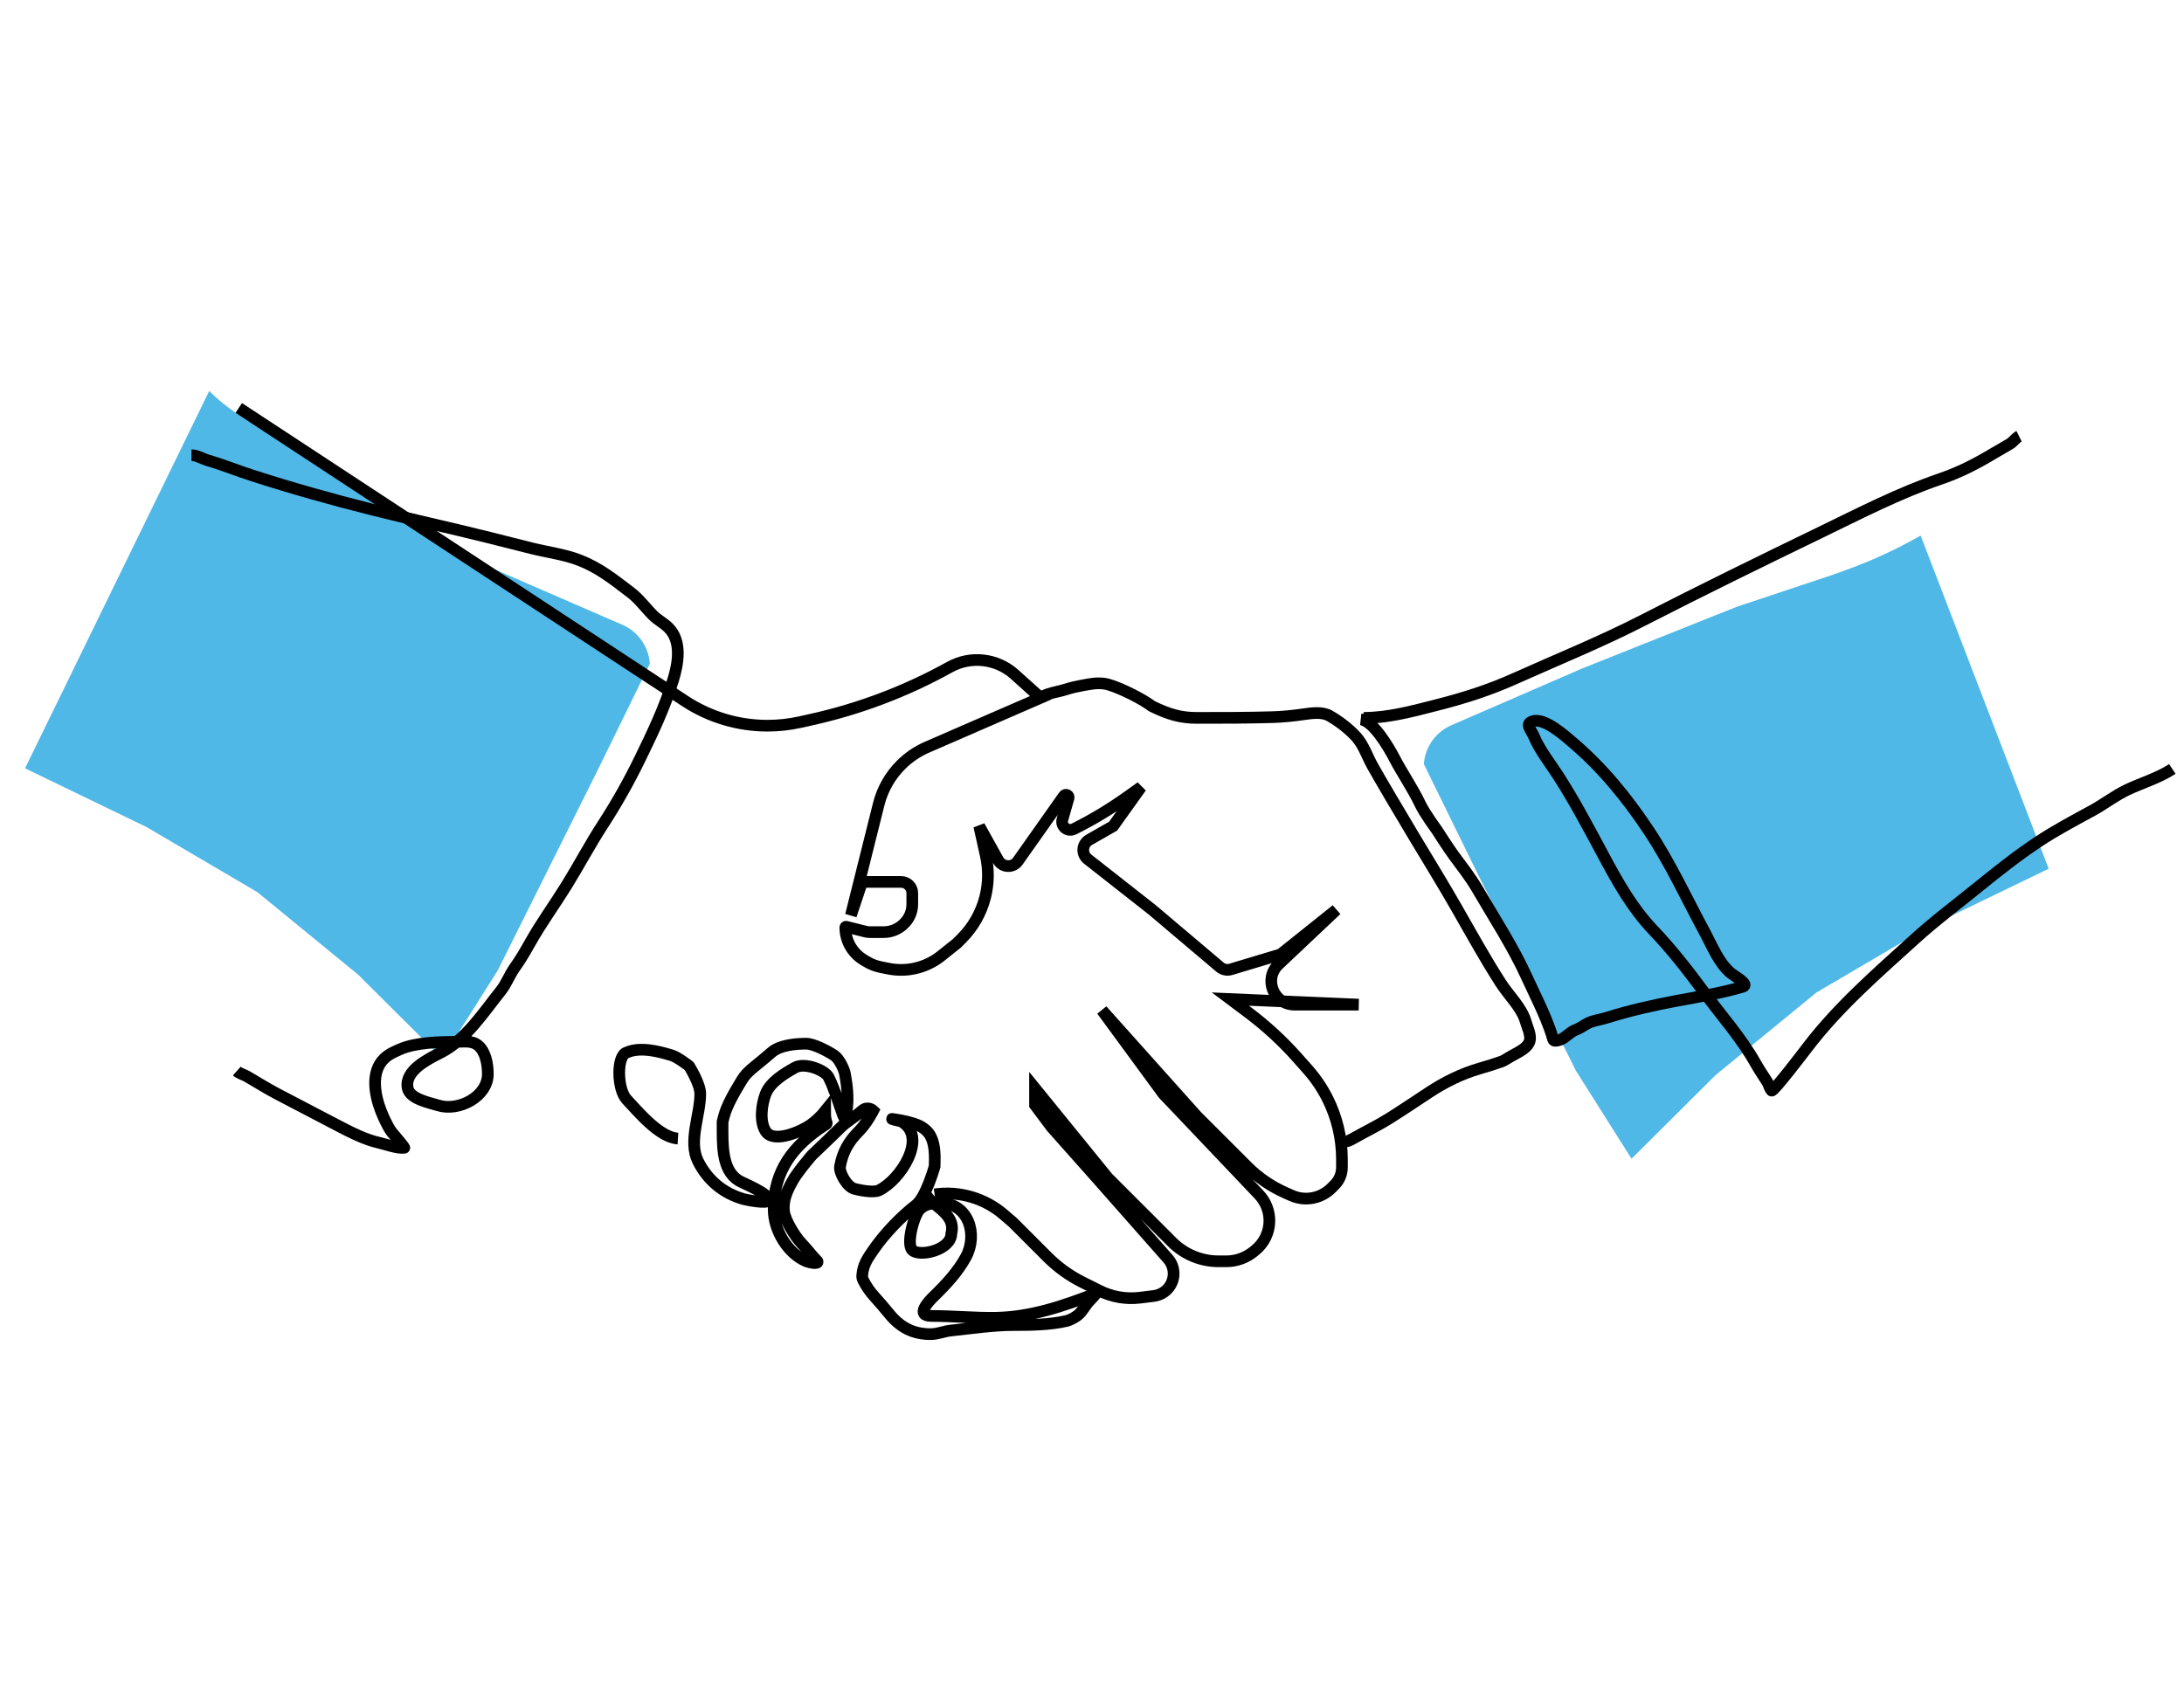
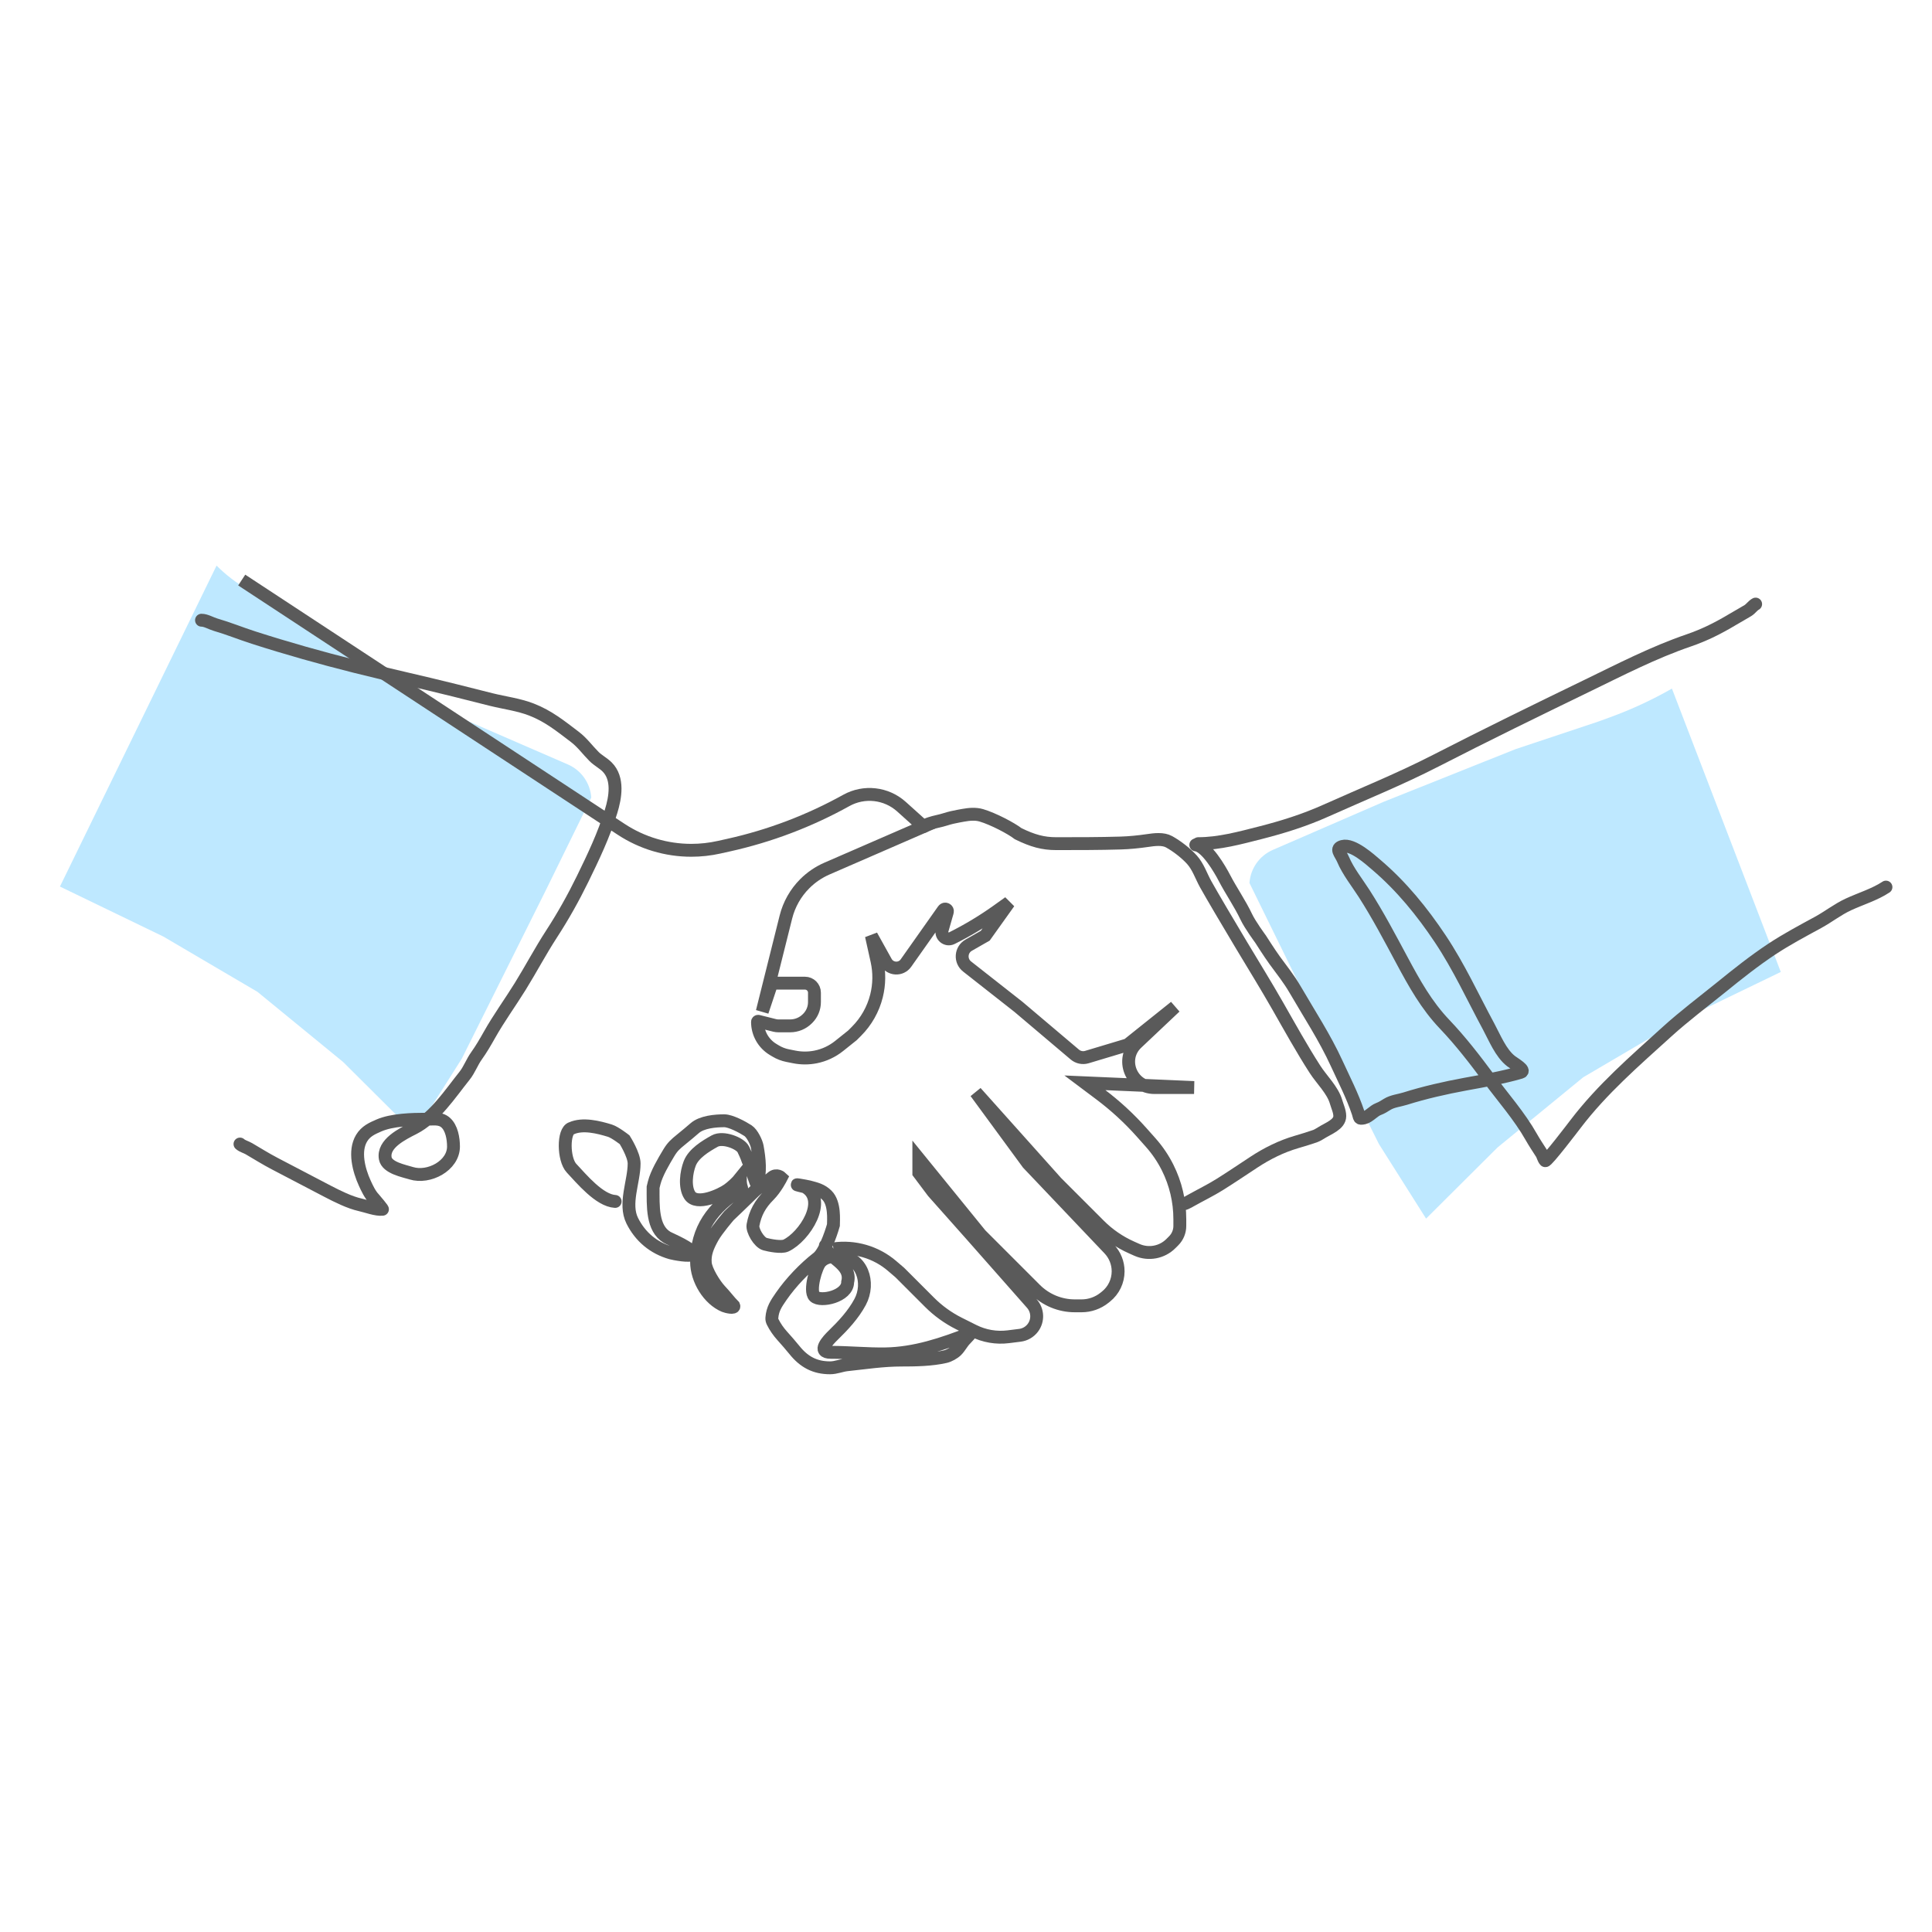
- <svg xmlns="http://www.w3.org/2000/svg" viewBox="0 0 187 146" fill="none">
-   <rect width="186" height="146" fill="transparent" />
-   <path d="M58.047 97.5C56.456 97.406 54.644 95.199 53.659 94.156C52.822 93.269 52.792 90.376 53.659 90.133C54.797 89.627 56.368 90.021 57.52 90.376C58.039 90.535 59.002 91.289 59.002 91.289C59.002 91.289 59.958 92.798 59.958 93.678C59.958 95.495 58.913 97.734 59.771 99.448C60.577 101.061 61.915 102.185 63.666 102.686C63.861 102.741 65.709 103.125 65.805 102.79C65.958 102.252 63.609 101.316 63.268 101.11C61.758 100.197 61.869 97.978 61.869 96.067L61.978 95.632C62.219 94.666 62.932 93.473 63.444 92.619V92.619C63.824 91.985 64.116 91.732 64.69 91.266C65.17 90.876 65.731 90.414 66.047 90.133C66.775 89.486 68.156 89.378 69.035 89.378C69.674 89.378 70.858 90.005 71.424 90.376C71.852 90.655 72.273 91.549 72.349 91.969C72.582 93.251 72.71 94.515 72.349 95.778C72.284 96.006 71.548 93.533 71.424 93.371C71.424 93.371 71.258 92.867 70.947 92.245C70.646 91.643 68.914 90.956 68.073 91.423C67.143 91.94 65.947 92.667 65.556 93.678C65.213 94.565 65.016 96.037 65.556 96.877C66.26 97.972 68.677 96.84 69.397 96.332C69.81 96.04 70.33 95.555 70.644 95.163C70.644 96.332 70.975 96.118 70.644 96.332C67.888 98.103 66.246 100.274 66.246 103.569C66.246 105.393 67.476 107.354 69.035 108.011C69.242 108.098 70.115 108.308 69.991 108.011C69.513 107.533 69.226 107.103 68.618 106.46C68.07 105.879 67.197 104.476 67.124 103.711C67.034 102.763 67.383 101.989 67.872 101.11C68.296 100.346 69.513 98.933 69.513 98.933C69.513 98.933 71.228 97.306 71.925 96.609C72.513 96.02 73.192 95.663 73.814 95.111C74.307 94.673 74.769 95.111 74.769 95.111C74.769 95.111 74.224 96.191 73.537 96.877C72.649 97.765 72.148 98.661 71.925 99.889C71.831 100.405 72.52 101.628 73.137 101.8C73.591 101.926 74.786 102.159 75.246 101.941C77.112 101.058 79.507 97.334 77.157 96.029C75.246 95.589 77.362 95.975 77.561 96.029C78.257 96.217 78.83 96.332 79.376 96.877C80.195 97.697 80.024 99.411 80.024 99.889C80.024 99.889 79.29 102.523 78.435 103.188C77.122 104.209 75.758 105.627 74.769 107.055C74.243 107.816 73.895 108.336 73.825 109.231C73.814 109.37 73.846 109.51 73.909 109.635V109.635C74.162 110.142 74.488 110.61 74.867 111.031C75.245 111.451 75.733 112.005 76.089 112.451C77.066 113.672 78.171 114.251 79.682 114.251C80.296 114.251 80.804 114.005 81.422 113.94C83.222 113.75 85.035 113.472 86.85 113.472C88.28 113.472 89.9 113.449 91.299 113.126C91.668 113.041 92.16 112.767 92.424 112.503C92.765 112.162 92.971 111.714 93.316 111.369C93.484 111.201 93.923 110.727 93.81 110.771C91.041 111.848 88.248 112.801 85.257 112.849C83.428 112.878 81.598 112.693 79.76 112.693C78.331 112.693 79.49 111.467 79.993 110.979C81.019 109.983 82.03 108.894 82.712 107.629C83.747 105.706 82.92 103.032 80.53 103.032C79.824 103.032 79.24 103.076 78.747 103.569C78.27 104.045 77.567 106.509 78.113 107.055C78.724 107.666 81.458 107.055 81.458 105.622C81.935 103.711 79.214 103.136 79.214 101.941" stroke="black" strokeLinecap="round" />
-   <path d="M89.102 59.757C89.222 59.651 89.459 59.539 89.716 59.451C90.242 59.271 90.775 59.199 91.304 59.027V59.027C91.728 58.889 92.194 58.784 92.632 58.705C92.784 58.678 92.941 58.648 93.096 58.62C93.701 58.511 94.332 58.452 94.922 58.627C96.119 58.981 97.928 59.933 98.631 60.477C100.09 61.191 101.126 61.477 102.464 61.477C104.539 61.477 106.833 61.477 108.949 61.414C109.826 61.388 110.75 61.296 111.643 61.164C112.344 61.061 113.21 60.949 113.823 61.289C114.61 61.727 115.526 62.434 116.121 63.095C116.754 63.797 117.059 64.764 117.51 65.573C118.13 66.686 119.833 69.571 121.112 71.701C122.545 74.09 123.535 75.68 124.759 77.822C125.981 79.96 127.178 82.127 128.508 84.196C129.172 85.228 130.296 86.293 130.633 87.473C130.766 87.94 131.008 88.421 131.008 88.91V88.91C131.008 89.76 129.848 90.146 129.131 90.603C128.913 90.741 128.707 90.859 128.564 90.91C128.053 91.094 127.343 91.313 126.65 91.515C125.125 91.961 123.698 92.67 122.37 93.542V93.542C121.226 94.293 120.103 95.055 118.94 95.784C117.993 96.379 116.988 96.863 116.017 97.409C115.74 97.565 115.282 97.857 115.01 97.722" stroke="black" strokeLinecap="round" />
-   <path d="M116.76 61.476C118.867 61.476 120.968 60.899 123.009 60.379C125.333 59.787 127.479 59.109 129.661 58.129C133.336 56.479 137.068 54.974 140.659 53.13C145.689 50.548 150.762 48.069 155.851 45.603C159.235 43.964 162.591 42.224 166.156 41.007C167.74 40.466 169.167 39.741 170.599 38.882C171.095 38.584 171.605 38.31 172.099 38.007C172.389 37.829 172.608 37.489 172.877 37.355" stroke="black" strokeLinecap="round" />
-   <path d="M121.915 65.437V65.437C122.016 63.973 122.925 62.687 124.271 62.103L135.409 57.269L148.706 51.961L157.039 49.183L158.223 48.752C160.377 47.967 162.461 47.001 164.451 45.863V45.863L175.413 74.396L165.009 79.425L155.525 84.996L146.897 92.063L139.697 99.229L134.948 91.718L130.741 83.286L126.533 74.855L121.915 65.437Z" fill="#50B8E7" />
-   <path d="M116.51 61.601C117.597 61.721 118.96 64.094 119.384 64.913C120.062 66.219 120.963 67.511 121.589 68.834C121.985 69.672 123.022 71.072 123.022 71.072C123.022 71.072 123.942 72.521 124.455 73.224C125.184 74.222 125.888 75.093 126.508 76.161C127.937 78.622 129.5 80.998 130.688 83.591C131.437 85.223 132.284 86.857 132.855 88.569C133.022 89.072 132.905 89.21 133.445 89.09C133.946 88.978 134.407 88.38 134.91 88.194C135.225 88.077 135.502 87.898 135.785 87.722C136.312 87.395 137 87.336 137.583 87.153C139.561 86.531 141.594 86.072 143.631 85.694C145.464 85.355 147.44 85.03 149.227 84.5C149.818 84.325 148.562 83.612 148.255 83.375C147.219 82.576 146.598 81.007 145.999 79.897C144.387 76.911 143.021 73.907 141.131 71.072C139.297 68.32 137.227 65.774 134.702 63.621C134.065 63.078 132.315 61.476 131.285 61.753C130.51 61.962 131.086 62.46 131.334 63.052C131.841 64.26 132.755 65.398 133.459 66.496C134.851 68.666 136.052 70.953 137.271 73.224C138.525 75.561 139.735 77.745 141.569 79.668C143.184 81.361 144.614 83.219 146.006 85.097C147.435 87.027 149.104 88.91 150.283 90.999C150.604 91.569 150.972 92.116 151.324 92.666C151.457 92.872 151.517 93.219 151.692 93.395C151.833 93.535 154.581 89.922 154.754 89.694C157.423 86.195 160.696 83.37 163.948 80.417C165.69 78.835 167.598 77.407 169.426 75.925C171.071 74.591 172.735 73.27 174.502 72.099C176 71.106 177.591 70.264 179.168 69.405C180.195 68.845 181.132 68.101 182.195 67.607C183.421 67.036 184.879 66.597 186 65.85" stroke="black" strokeLinecap="round" />
-   <path d="M55.642 56.837V56.837C55.541 55.373 54.633 54.087 53.286 53.503L42.148 48.669L30.661 42.08L22.692 36.825L21.107 35.919C19.939 35.252 18.866 34.431 17.914 33.48V33.48L2.145 65.796L12.549 70.826L22.032 76.397L30.661 83.464L37.86 90.629L42.609 83.118L46.817 74.687L51.024 66.255L55.642 56.837Z" fill="#50B8E7" />
-   <path d="M20.445 34.935L58.655 60.035C60.751 61.413 63.204 62.146 65.712 62.146V62.146C66.65 62.146 67.585 62.044 68.501 61.84L69.474 61.624C73.618 60.703 77.608 59.188 81.319 57.126V57.126C83.116 56.128 85.349 56.381 86.877 57.756L89.101 59.757L79.372 63.987C78.539 64.349 77.782 64.865 77.141 65.507V65.507C76.213 66.434 75.555 67.596 75.237 68.868L72.857 78.39L73.812 75.524L77.156 75.524C77.684 75.524 78.112 75.951 78.112 76.479V76.479L78.112 77.435V77.435C78.112 78.046 77.869 78.633 77.436 79.066L77.395 79.107C76.936 79.566 76.314 79.823 75.665 79.823L74.477 79.823C74.353 79.823 74.229 79.808 74.109 79.778L72.456 79.365C72.417 79.355 72.379 79.385 72.379 79.425V79.425C72.379 80.561 72.975 81.614 73.949 82.199L74.208 82.354C74.578 82.576 74.984 82.733 75.408 82.818L76.079 82.952C76.79 83.094 77.523 83.094 78.234 82.952V82.952C79.096 82.78 79.903 82.404 80.589 81.855L81.934 80.779L82.341 80.372C83.325 79.388 84.023 78.155 84.361 76.804V76.804C84.65 75.648 84.666 74.44 84.407 73.276L83.845 70.746L85.461 73.654C85.819 74.299 86.727 74.347 87.152 73.745L91.096 68.158C91.244 67.948 91.57 68.114 91.489 68.357V68.357L90.97 70.175C90.803 70.759 91.41 71.263 91.954 70.991V70.991C93.553 70.192 95.087 69.269 96.541 68.23L97.7 67.402L95.311 70.746L93.257 71.92C92.641 72.272 92.577 73.136 93.135 73.575L98.656 77.912L104.453 82.817C104.711 83.036 105.062 83.109 105.386 83.012L109.644 81.734L114.422 77.912L109.479 82.58C108.164 83.823 109.043 86.034 110.853 86.034L116.333 86.034L105.345 85.557L106.865 86.697C108.396 87.845 109.807 89.143 111.078 90.573V90.573L111.969 91.576C112.646 92.338 113.219 93.184 113.675 94.096V94.096C114.48 95.707 114.9 97.483 114.9 99.284L114.9 99.97C114.9 100.53 114.677 101.068 114.281 101.464L114.001 101.744C113.103 102.641 111.745 102.894 110.585 102.378L110.047 102.139C108.834 101.599 107.729 100.841 106.79 99.902L102.478 95.59L94.356 86.512L99.611 93.679L107.793 102.291C108.368 102.896 108.689 103.7 108.689 104.535V104.535C108.689 105.524 108.239 106.46 107.466 107.079L107.308 107.205C106.656 107.727 105.845 108.012 105.009 108.012L104.328 108.012C102.838 108.012 101.408 107.419 100.354 106.365L94.834 100.845L88.623 93.201L88.623 94.634L90.056 96.545L93.878 100.845L100.006 107.79C100.611 108.475 100.651 109.492 100.103 110.223V110.223C99.789 110.642 99.318 110.915 98.799 110.98L97.626 111.126C96.428 111.276 95.213 111.068 94.134 110.528L92.679 109.801C91.575 109.249 90.567 108.522 89.694 107.649L86.712 104.667L85.932 103.999C84.302 102.602 82.149 101.975 80.023 102.278V102.278" stroke="black" />
-   <path d="M20.273 91.722C20.519 91.941 20.892 92.028 21.175 92.194C22.033 92.697 22.893 93.234 23.772 93.694C25.545 94.621 27.315 95.554 29.084 96.471C30.072 96.984 31.303 97.603 32.396 97.846C33.023 97.986 33.989 98.361 34.618 98.291C34.657 98.286 33.887 97.337 33.771 97.221C33.38 96.83 33.063 96.156 32.834 95.652C32.244 94.356 31.728 92.432 32.521 91.125C32.941 90.433 33.563 90.153 34.271 89.847C35.59 89.277 37.603 89.222 39.006 89.222C39.693 89.222 40.403 89.073 40.958 89.542C41.597 90.083 41.77 91.185 41.77 91.972C41.77 93.902 39.292 95.215 37.514 94.659C36.763 94.425 35.076 94.117 34.903 93.166C34.632 91.678 36.622 90.71 37.77 90.125C39.883 89.049 41.444 86.646 42.888 84.841C43.363 84.247 43.633 83.472 44.082 82.848C44.564 82.178 44.989 81.443 45.394 80.724C46.339 79.044 47.478 77.485 48.491 75.849C49.571 74.107 50.524 72.295 51.644 70.572C52.795 68.801 53.84 66.937 54.768 65.038C55.861 62.803 56.901 60.621 57.636 58.234C58.068 56.83 58.406 54.921 57.24 53.755C56.843 53.358 56.32 53.099 55.921 52.7C55.265 52.044 54.737 51.294 53.99 50.728C52.535 49.625 51.329 48.639 49.63 47.978C48.334 47.474 46.931 47.302 45.589 46.971C44.356 46.668 43.126 46.349 41.895 46.041C38.552 45.205 35.185 44.472 31.841 43.632C28.401 42.767 25.017 41.815 21.641 40.729C20.351 40.315 19.096 39.801 17.794 39.424C17.361 39.298 16.846 38.98 16.398 38.98" stroke="black" strokeLinecap="round" />
+ <svg xmlns="http://www.w3.org/2000/svg" width="150" height="150" viewBox="0 0 150 150" fill="none">
+   <path d="M47.759 93.279C46.533 93.207 45.136 91.505 44.376 90.7C43.73 90.017 43.707 87.785 44.376 87.598C45.254 87.208 46.465 87.512 47.353 87.785C47.753 87.909 48.496 88.49 48.496 88.49C48.496 88.49 49.233 89.653 49.233 90.332C49.233 91.733 48.428 93.459 49.089 94.781C49.711 96.025 50.742 96.892 52.093 97.278C52.243 97.321 53.667 97.617 53.741 97.358C53.86 96.943 52.048 96.222 51.786 96.063C50.621 95.359 50.707 93.647 50.707 92.174L50.79 91.838C50.977 91.094 51.526 90.174 51.921 89.515V89.515C52.215 89.026 52.44 88.831 52.882 88.472C53.252 88.171 53.684 87.815 53.928 87.598C54.49 87.1 55.554 87.016 56.233 87.016C56.725 87.016 57.638 87.5 58.075 87.785C58.405 88.001 58.729 88.69 58.788 89.014C58.968 90.003 59.066 90.977 58.788 91.951C58.738 92.127 58.17 90.22 58.075 90.095C58.075 90.095 57.946 89.706 57.706 89.226C57.474 88.763 56.139 88.233 55.49 88.593C54.773 88.992 53.851 89.552 53.55 90.332C53.286 91.016 53.133 92.151 53.55 92.799C54.093 93.643 55.956 92.77 56.512 92.378C56.83 92.153 57.231 91.779 57.473 91.477C57.473 92.378 57.729 92.213 57.473 92.378C55.348 93.744 54.082 95.418 54.082 97.959C54.082 99.365 55.031 100.878 56.233 101.384C56.392 101.451 57.065 101.613 56.969 101.384C56.601 101.015 56.379 100.684 55.911 100.188C55.488 99.74 54.815 98.659 54.759 98.068C54.69 97.337 54.959 96.741 55.335 96.063C55.663 95.473 56.601 94.384 56.601 94.384C56.601 94.384 57.923 93.129 58.461 92.592C58.915 92.138 59.438 91.862 59.917 91.437C60.297 91.099 60.654 91.437 60.654 91.437C60.654 91.437 60.233 92.269 59.704 92.799C59.019 93.484 58.633 94.174 58.461 95.121C58.389 95.519 58.92 96.462 59.395 96.594C59.746 96.692 60.667 96.872 61.022 96.704C62.46 96.022 64.307 93.151 62.496 92.144C61.022 91.805 62.653 92.103 62.806 92.144C63.343 92.29 63.785 92.378 64.206 92.799C64.838 93.431 64.706 94.752 64.706 95.121C64.706 95.121 64.14 97.152 63.481 97.665C62.469 98.452 61.416 99.546 60.654 100.647C60.248 101.233 59.98 101.635 59.926 102.324C59.917 102.432 59.942 102.54 59.991 102.636V102.636C60.186 103.027 60.437 103.388 60.73 103.713C61.021 104.037 61.397 104.464 61.672 104.807C62.425 105.749 63.277 106.196 64.442 106.196C64.916 106.196 65.307 106.006 65.784 105.956C67.172 105.809 68.57 105.595 69.969 105.595C71.072 105.595 72.322 105.577 73.4 105.328C73.685 105.262 74.064 105.051 74.268 104.848C74.531 104.585 74.689 104.239 74.956 103.973C75.085 103.844 75.424 103.478 75.336 103.512C73.201 104.343 71.048 105.078 68.741 105.115C67.331 105.137 65.92 104.994 64.502 104.994C63.401 104.994 64.295 104.049 64.682 103.673C65.473 102.904 66.253 102.065 66.778 101.089C67.577 99.607 66.939 97.545 65.096 97.545C64.552 97.545 64.101 97.578 63.721 97.959C63.354 98.326 62.812 100.226 63.233 100.647C63.704 101.118 65.812 100.647 65.812 99.542C66.18 98.068 64.082 97.625 64.082 96.704" stroke="#5A5A5A" stroke-linecap="round" />
+   <path d="M71.706 64.175C71.799 64.092 71.981 64.007 72.18 63.939C72.585 63.8 72.997 63.744 73.404 63.611V63.611C73.731 63.505 74.09 63.424 74.428 63.363C74.546 63.342 74.667 63.319 74.786 63.298C75.253 63.214 75.74 63.169 76.195 63.303C77.117 63.576 78.512 64.31 79.054 64.73C80.179 65.28 80.978 65.501 82.01 65.501C83.61 65.501 85.379 65.501 87.01 65.452C87.686 65.432 88.399 65.361 89.088 65.26C89.629 65.18 90.296 65.093 90.769 65.356C91.376 65.693 92.082 66.238 92.541 66.748C93.029 67.29 93.264 68.035 93.612 68.659C94.09 69.518 95.403 71.742 96.389 73.385C97.494 75.227 98.258 76.453 99.202 78.104C100.144 79.753 101.067 81.424 102.093 83.019C102.604 83.815 103.471 84.636 103.731 85.546C103.834 85.906 104.02 86.277 104.02 86.655V86.655C104.02 87.31 103.126 87.608 102.573 87.96C102.405 88.066 102.246 88.157 102.136 88.197C101.742 88.338 101.194 88.507 100.659 88.663C99.484 89.007 98.383 89.554 97.36 90.226V90.226C96.477 90.805 95.611 91.393 94.715 91.955C93.984 92.414 93.21 92.787 92.461 93.208C92.247 93.329 91.894 93.554 91.684 93.449" stroke="#5A5A5A" stroke-linecap="round" />
+   <path d="M93.035 65.501C94.66 65.501 96.28 65.056 97.854 64.655C99.646 64.198 101.301 63.675 102.983 62.92C105.817 61.648 108.695 60.487 111.464 59.065C115.343 57.074 119.254 55.163 123.179 53.261C125.788 51.997 128.376 50.655 131.124 49.717C132.346 49.3 133.447 48.741 134.551 48.078C134.934 47.849 135.327 47.638 135.708 47.404C135.931 47.267 136.1 47.004 136.307 46.901" stroke="#5A5A5A" stroke-linecap="round" />
+   <path d="M97.008 68.555V68.555C97.086 67.426 97.787 66.434 98.825 65.984L107.414 62.256L117.667 58.163L124.092 56.021L125.005 55.689C126.666 55.084 128.273 54.339 129.808 53.462V53.462L138.26 75.463L130.238 79.341L122.925 83.637L116.271 89.086L110.72 94.612L107.058 88.82L103.814 82.318L100.569 75.817L97.008 68.555Z" fill="#BEE8FF" />
+   <path d="M92.841 65.597C93.679 65.69 94.73 67.52 95.057 68.151C95.58 69.158 96.275 70.154 96.757 71.175C97.063 71.821 97.862 72.9 97.862 72.9C97.862 72.9 98.572 74.018 98.968 74.56C99.529 75.33 100.072 76.001 100.551 76.825C101.653 78.722 102.858 80.555 103.774 82.554C104.351 83.813 105.005 85.073 105.444 86.392C105.574 86.781 105.483 86.886 105.9 86.794C106.286 86.708 106.641 86.247 107.029 86.103C107.273 86.013 107.486 85.875 107.704 85.739C108.11 85.487 108.641 85.442 109.091 85.3C110.616 84.821 112.183 84.467 113.754 84.176C115.168 83.914 116.691 83.663 118.069 83.255C118.525 83.12 117.556 82.57 117.32 82.388C116.521 81.771 116.042 80.561 115.58 79.705C114.337 77.403 113.284 75.086 111.827 72.9C110.412 70.778 108.816 68.815 106.869 67.155C106.377 66.736 105.028 65.501 104.234 65.715C103.637 65.876 104.08 66.26 104.272 66.716C104.662 67.647 105.367 68.525 105.91 69.372C106.983 71.045 107.91 72.809 108.85 74.56C109.817 76.362 110.75 78.046 112.164 79.528C113.409 80.835 114.512 82.267 115.585 83.715C116.688 85.204 117.975 86.656 118.883 88.266C119.131 88.705 119.414 89.127 119.686 89.551C119.789 89.711 119.835 89.978 119.97 90.114C120.079 90.222 122.197 87.435 122.331 87.26C124.389 84.561 126.913 82.383 129.42 80.107C130.764 78.887 132.235 77.785 133.645 76.643C134.913 75.614 136.196 74.595 137.558 73.692C138.714 72.927 139.94 72.278 141.156 71.615C141.949 71.183 142.672 70.609 143.491 70.228C144.436 69.789 145.561 69.45 146.425 68.874" stroke="#5A5A5A" stroke-linecap="round" />
+   <path d="M45.906 61.923V61.923C45.828 60.794 45.127 59.803 44.089 59.352L35.501 55.625L26.643 50.544L20.498 46.491L19.276 45.793C18.375 45.279 17.547 44.646 16.814 43.913V43.913L4.654 68.832L12.676 72.71L19.989 77.006L26.643 82.455L32.194 87.981L35.856 82.189L39.101 75.687L42.345 69.185L45.906 61.923Z" fill="#BEE8FF" />
+   <path d="M18.767 45.035L48.23 64.389C49.846 65.451 51.738 66.017 53.672 66.017V66.017C54.395 66.017 55.116 65.938 55.822 65.781L56.573 65.614C59.769 64.904 62.845 63.736 65.707 62.146V62.146C67.092 61.376 68.814 61.571 69.992 62.632L71.707 64.175L64.205 67.436C63.563 67.716 62.979 68.113 62.484 68.608V68.608C61.769 69.323 61.262 70.219 61.017 71.2L59.181 78.543L59.918 76.332L62.497 76.332C62.904 76.332 63.234 76.662 63.234 77.069V77.069L63.234 77.806V77.806C63.234 78.278 63.046 78.73 62.713 79.064L62.681 79.095C62.327 79.449 61.847 79.648 61.347 79.648L60.431 79.648C60.335 79.648 60.239 79.636 60.146 79.613L58.872 79.294C58.842 79.287 58.813 79.31 58.813 79.341V79.341C58.813 80.217 59.272 81.029 60.024 81.48L60.223 81.599C60.509 81.771 60.822 81.892 61.148 81.957L61.666 82.06C62.214 82.17 62.779 82.17 63.328 82.06V82.06C63.992 81.927 64.615 81.637 65.144 81.214L66.181 80.385L66.495 80.071C67.254 79.312 67.792 78.361 68.052 77.32V77.32C68.275 76.428 68.287 75.496 68.088 74.599L67.654 72.648L68.788 74.689C69.116 75.279 69.948 75.324 70.337 74.773L73.246 70.653C73.36 70.491 73.612 70.618 73.549 70.806V70.806L73.148 72.208C73.02 72.658 73.488 73.047 73.907 72.837V72.837C75.14 72.221 76.323 71.509 77.444 70.708L78.338 70.069L76.496 72.648L75.207 73.385C74.591 73.737 74.527 74.601 75.085 75.039L79.075 78.174L83.45 81.876C83.709 82.095 84.06 82.168 84.384 82.071L87.548 81.121L91.232 78.174L88.258 80.983C86.943 82.225 87.822 84.437 89.632 84.437L92.706 84.437L84.233 84.069L85.405 84.948C86.585 85.833 87.674 86.834 88.653 87.937V87.937L89.341 88.71C89.863 89.297 90.305 89.951 90.656 90.653V90.653C91.277 91.895 91.601 93.265 91.601 94.654L91.601 95.183C91.601 95.615 91.429 96.029 91.124 96.335L90.908 96.551C90.216 97.243 89.168 97.437 88.274 97.04L87.859 96.855C86.923 96.439 86.072 95.855 85.347 95.13L82.022 91.805L75.759 84.805L79.812 90.332L86.121 96.972C86.564 97.439 86.811 98.059 86.811 98.703V98.703C86.811 99.466 86.465 100.188 85.869 100.664L85.747 100.762C85.244 101.164 84.618 101.384 83.974 101.384L83.449 101.384C82.3 101.384 81.197 100.927 80.384 100.114L76.128 95.858L71.338 89.963L71.338 91.068L72.444 92.542L75.391 95.858L80.116 101.213C80.582 101.741 80.614 102.525 80.191 103.089V103.089C79.948 103.412 79.586 103.622 79.185 103.672L78.281 103.785C77.357 103.901 76.42 103.74 75.588 103.324L74.466 102.763C73.615 102.338 72.837 101.777 72.164 101.104L69.865 98.805L69.264 98.29C68.007 97.212 66.346 96.729 64.707 96.963V96.963" stroke="#5A5A5A" />
+   <path d="M18.632 88.823C18.822 88.992 19.11 89.059 19.328 89.188C19.989 89.575 20.652 89.99 21.331 90.344C22.698 91.058 24.062 91.778 25.427 92.486C26.188 92.881 27.138 93.359 27.98 93.546C28.464 93.653 29.209 93.942 29.694 93.888C29.724 93.885 29.13 93.153 29.041 93.064C28.739 92.762 28.494 92.242 28.318 91.854C27.863 90.854 27.465 89.371 28.077 88.363C28.401 87.829 28.88 87.614 29.426 87.378C30.443 86.938 31.996 86.896 33.078 86.896C33.607 86.896 34.154 86.78 34.582 87.142C35.075 87.559 35.209 88.41 35.209 89.016C35.209 90.504 33.298 91.517 31.926 91.088C31.348 90.907 30.047 90.67 29.913 89.937C29.705 88.789 31.239 88.043 32.124 87.592C33.754 86.762 34.957 84.909 36.071 83.517C36.437 83.06 36.645 82.462 36.991 81.981C37.363 81.464 37.691 80.897 38.003 80.343C38.732 79.047 39.61 77.845 40.391 76.584C41.224 75.24 41.959 73.843 42.822 72.515C43.71 71.149 44.516 69.712 45.231 68.248C46.074 66.524 46.876 64.841 47.443 63C47.776 61.918 48.037 60.446 47.138 59.547C46.831 59.241 46.428 59.041 46.12 58.733C45.615 58.228 45.208 57.649 44.632 57.213C43.51 56.362 42.58 55.602 41.269 55.092C40.27 54.704 39.188 54.571 38.153 54.316C37.203 54.082 36.255 53.836 35.305 53.599C32.727 52.954 30.131 52.389 27.552 51.741C24.899 51.074 22.291 50.34 19.687 49.503C18.692 49.183 17.724 48.787 16.721 48.496C16.387 48.399 15.99 48.153 15.645 48.153" stroke="#5A5A5A" stroke-linecap="round" />
</svg>
